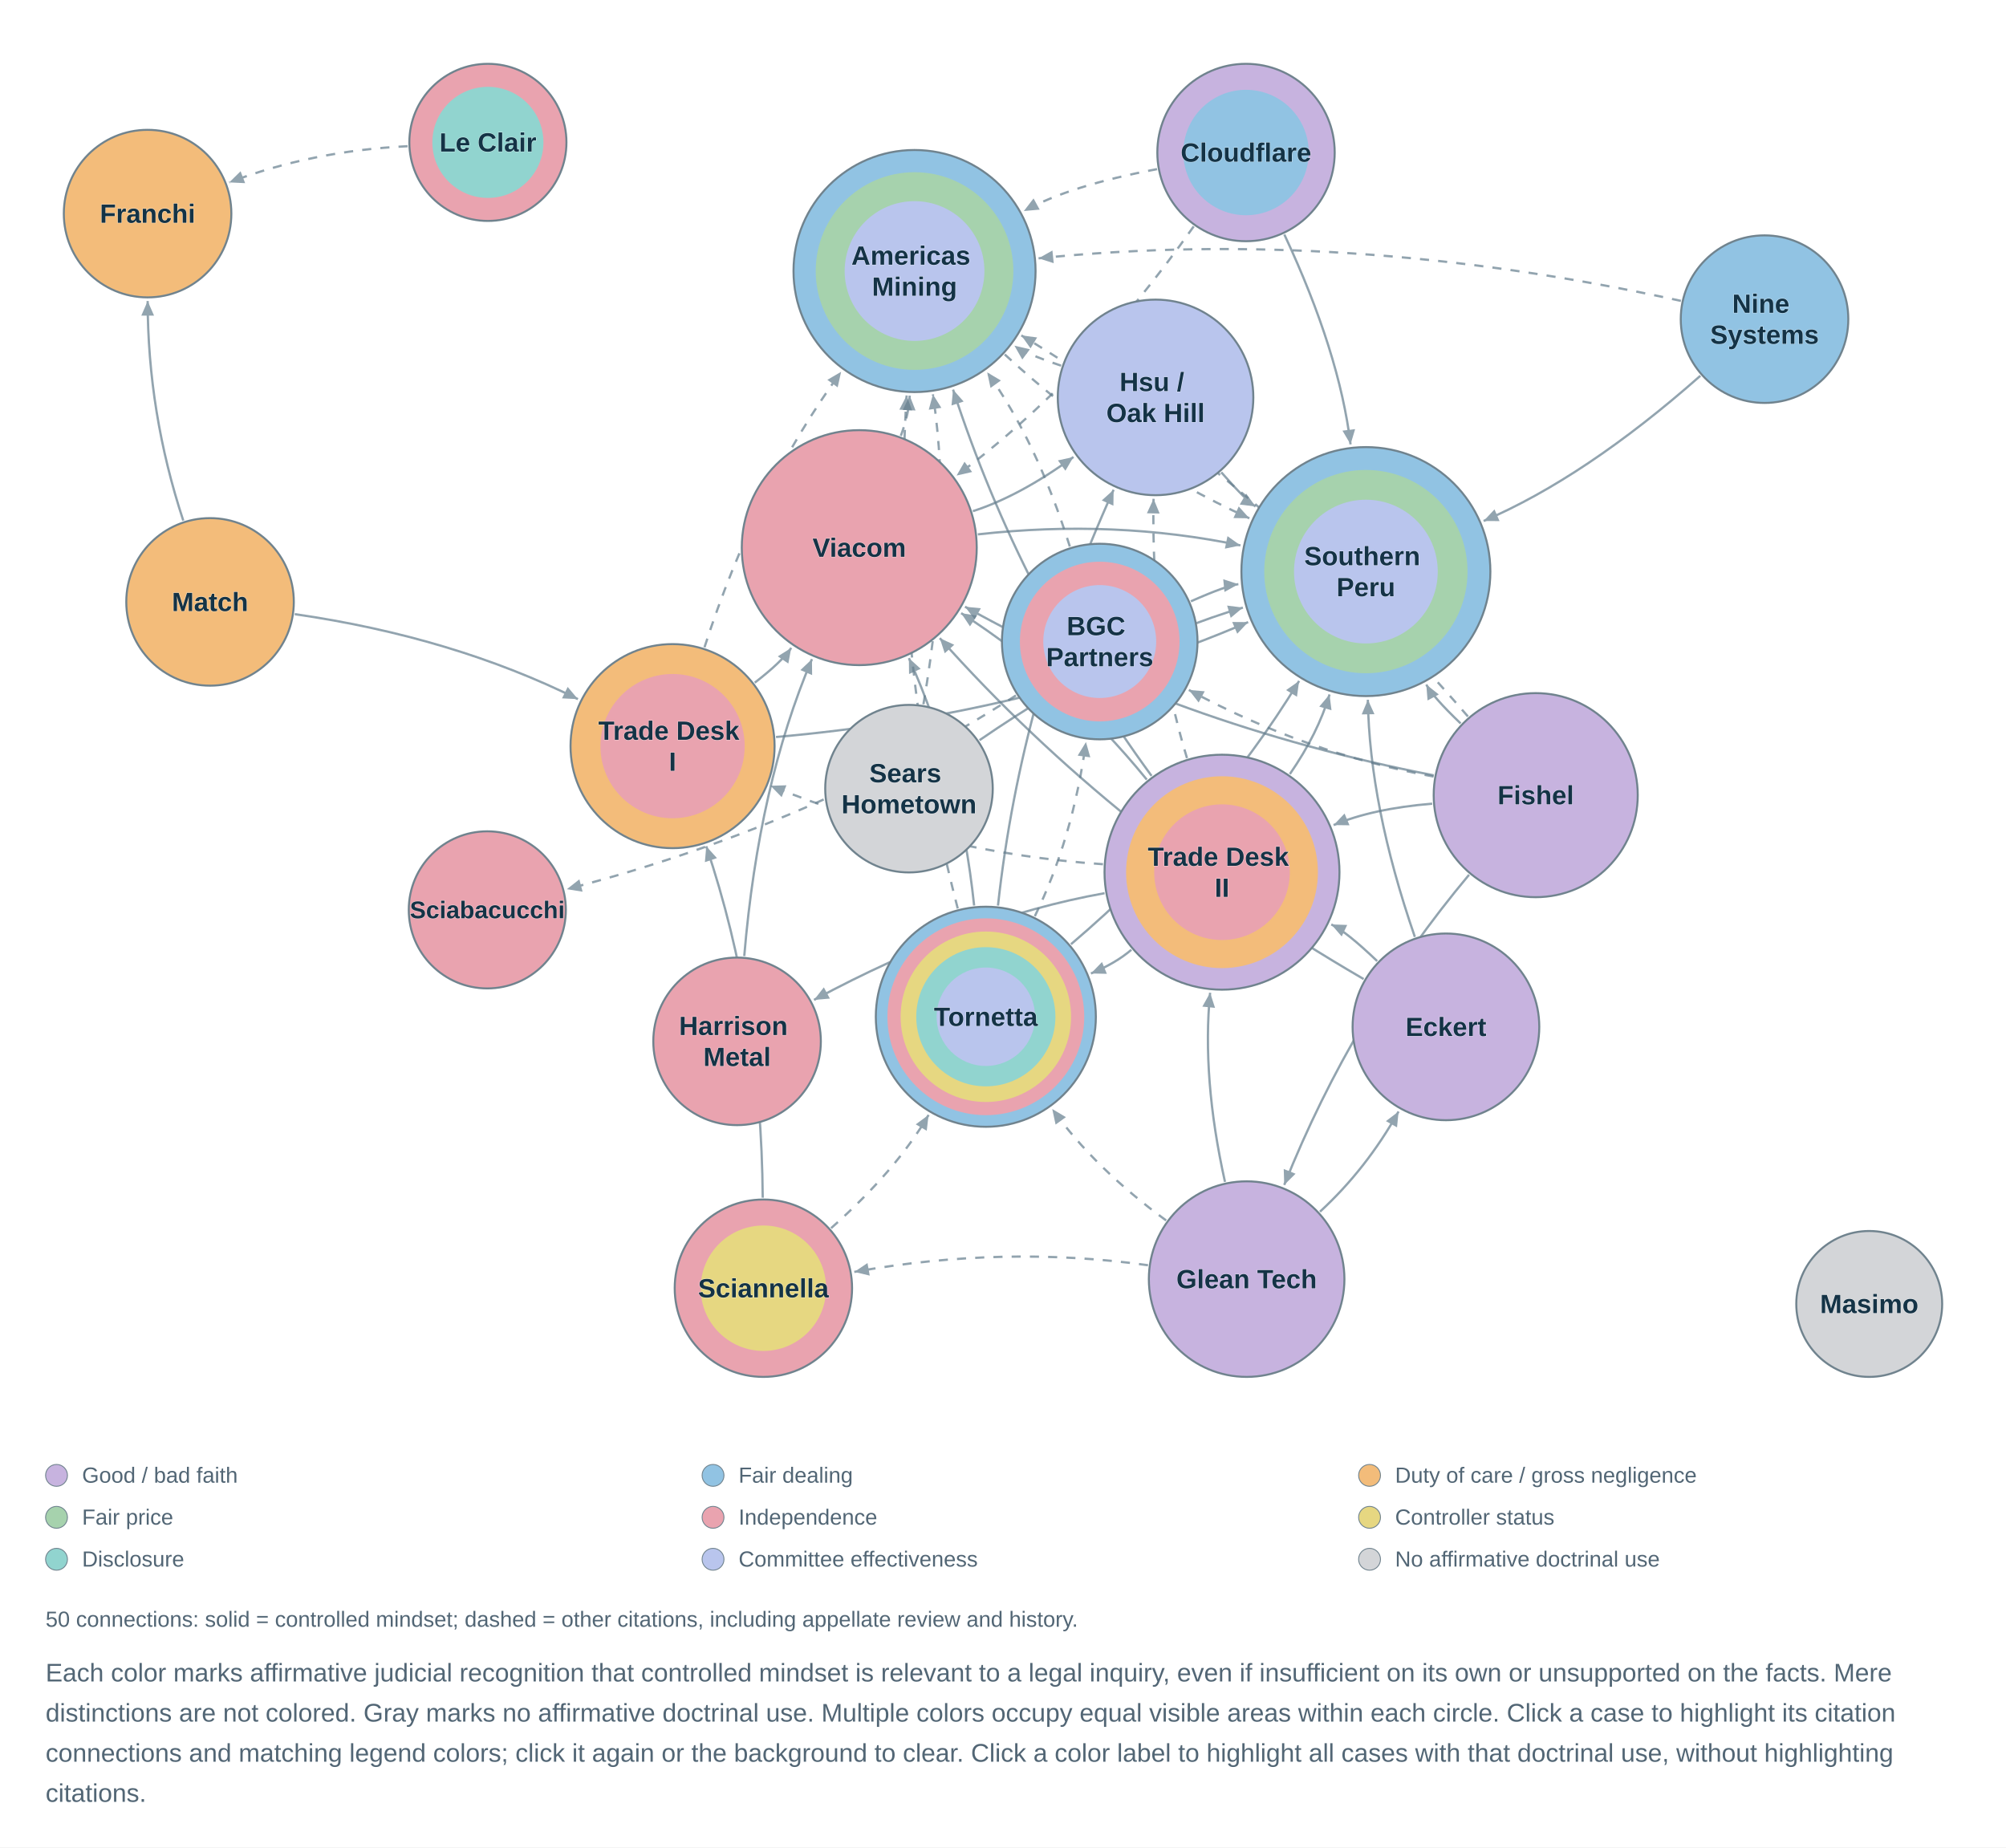
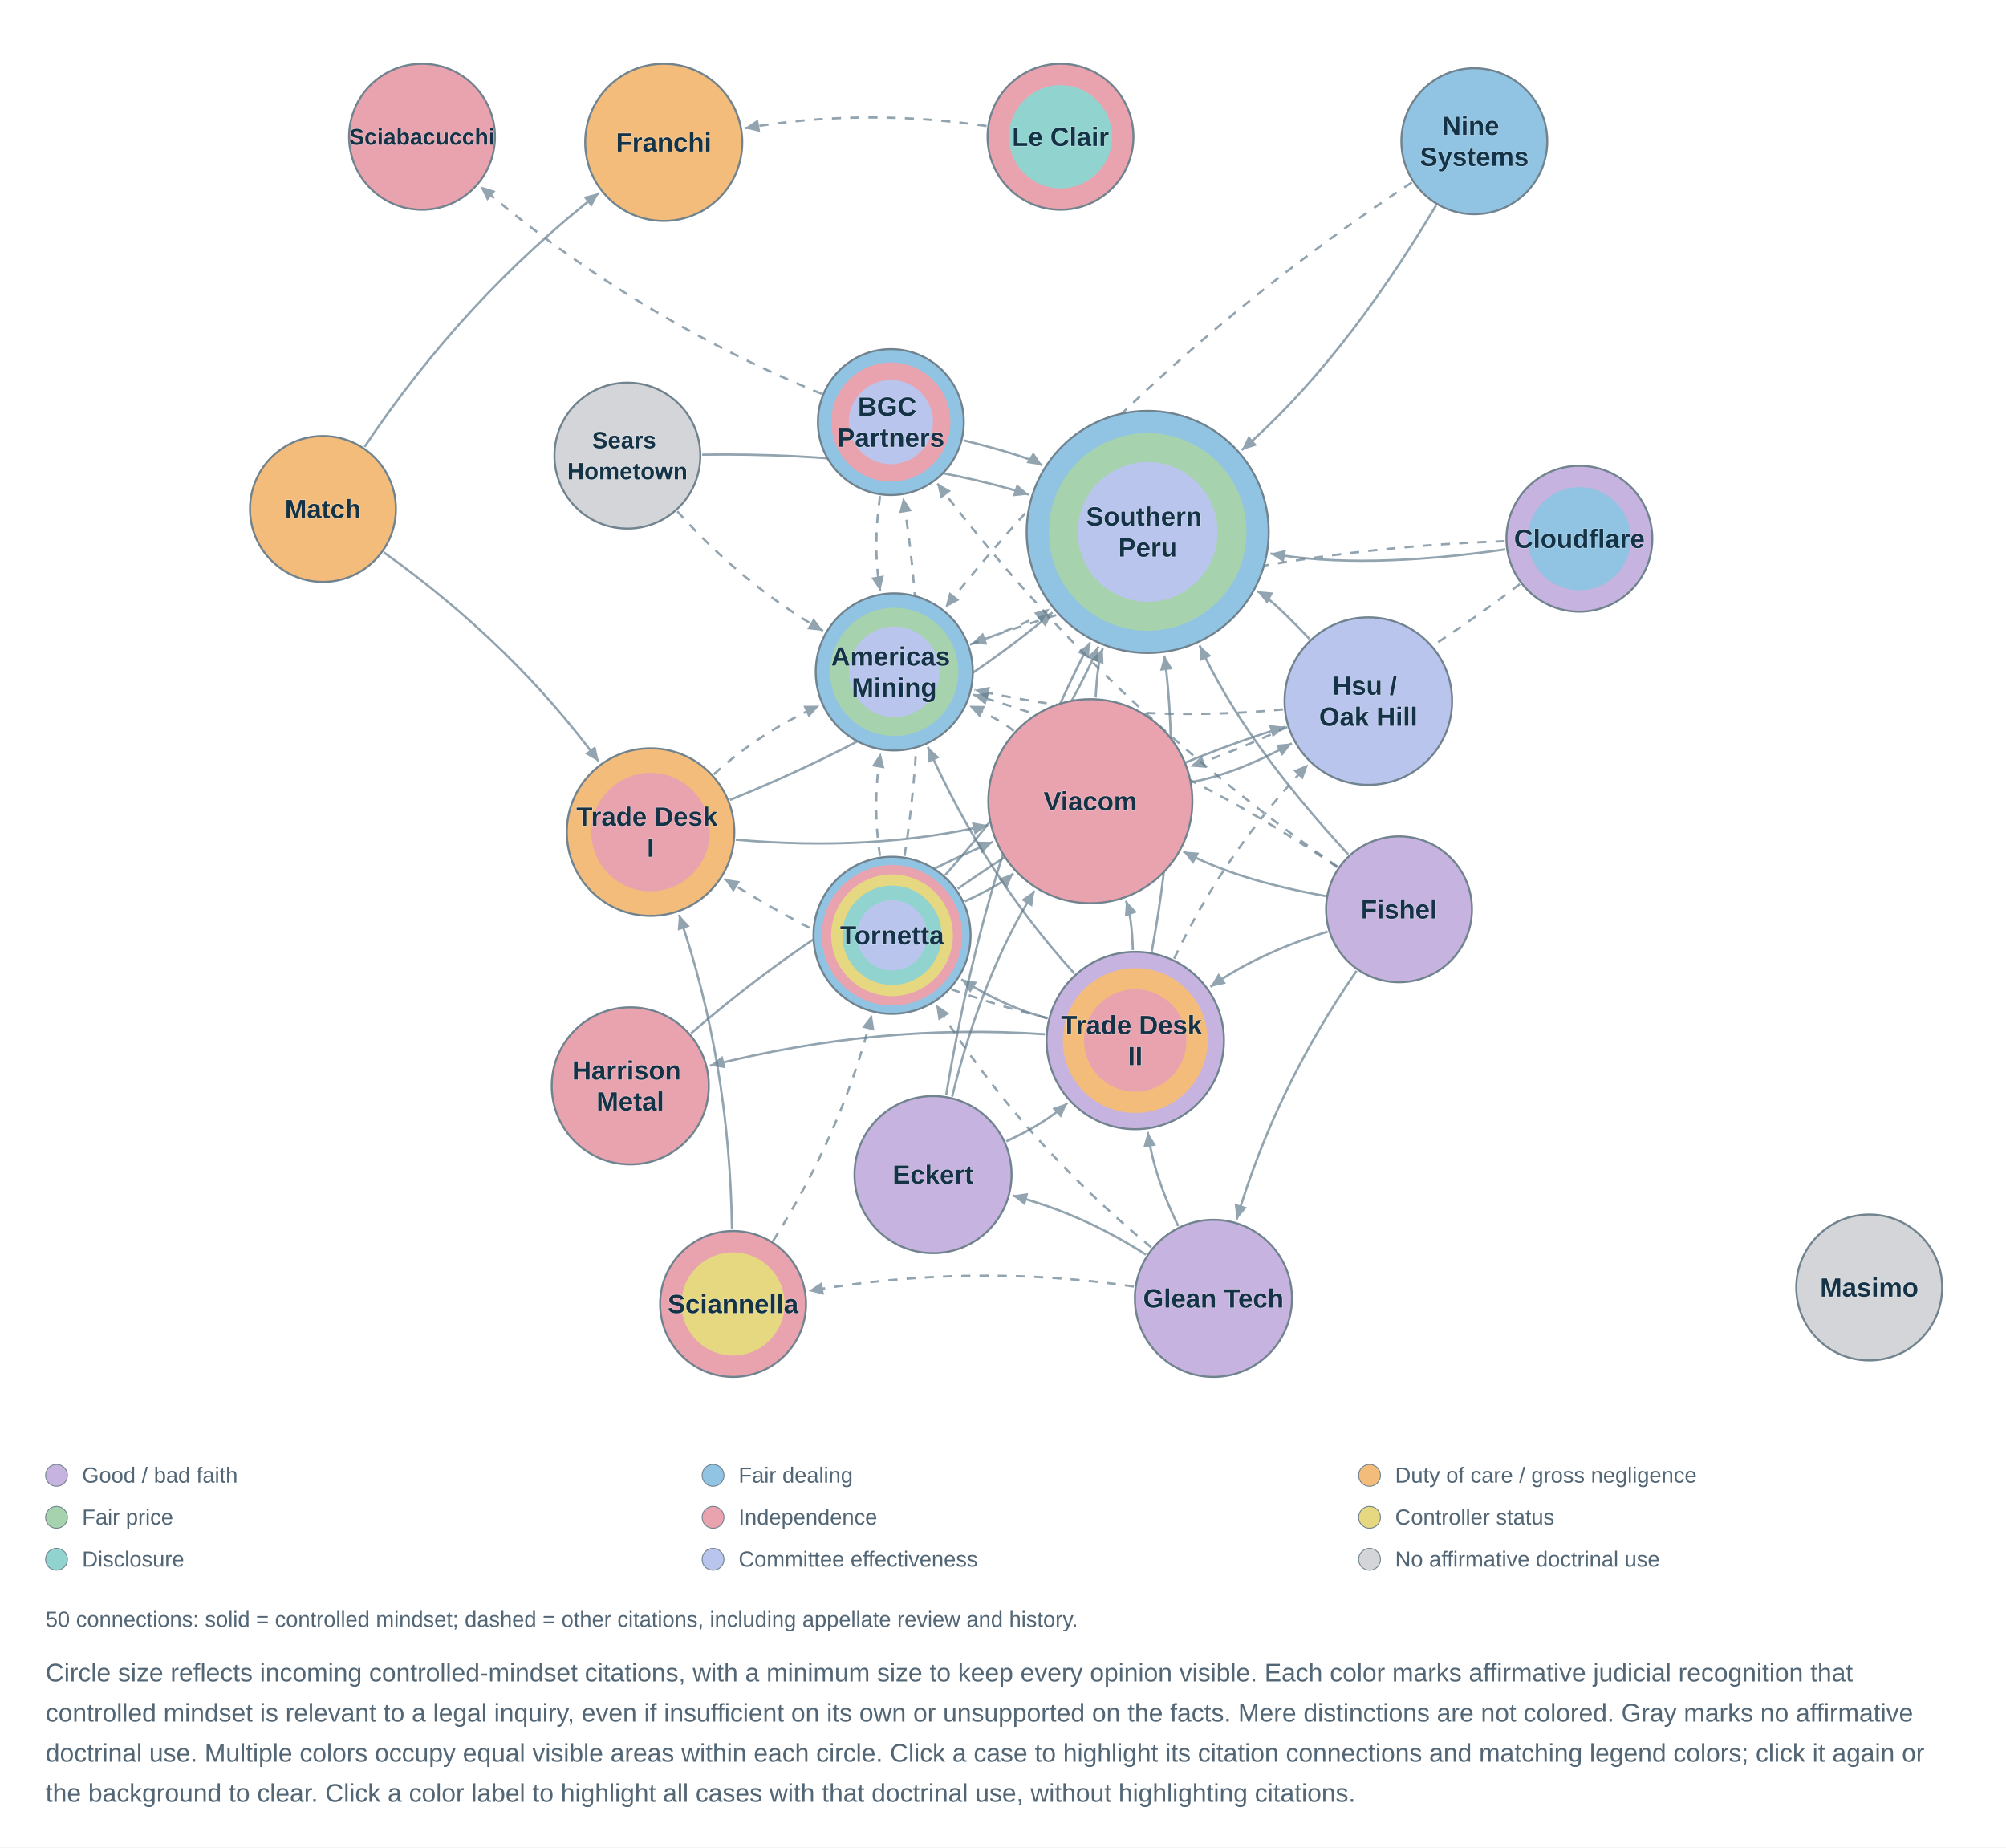
<svg xmlns="http://www.w3.org/2000/svg" role="group" aria-labelledby="network-title network-desc" viewBox="0 0 1100 1013" width="1100" height="1013">
  <rect width="1100" height="1013" fill="#fff" />
  <style>.edge{fill:none;stroke-width:1.25;opacity:.7}.edge:not(.topic){stroke-dasharray:5 5}.outline{fill:none;stroke:#70838e;stroke-width:1.1}.halo{opacity:0}.node text{fill:#143346;font-family:Segoe UI,Arial,sans-serif;font-weight:600;paint-order:stroke;stroke:#ffffff80;stroke-width:.5}</style>
  <defs>
    <marker id="arrow-topic" markerWidth="8" markerHeight="7" refX="8" refY="3.5" orient="auto" markerUnits="userSpaceOnUse">
      <path d="M0 0 L8 3.5 L0 7 Z" fill="#647d8d" />
    </marker>
    <marker id="arrow-review" markerWidth="8" markerHeight="7" refX="8" refY="3.5" orient="auto" markerUnits="userSpaceOnUse">
      <path d="M0 0 L8 3.5 L0 7 Z" fill="#647d8d" />
    </marker>
    <marker id="arrow-other" markerWidth="8" markerHeight="7" refX="8" refY="3.5" orient="auto" markerUnits="userSpaceOnUse">
      <path d="M0 0 L8 3.5 L0 7 Z" fill="#647d8d" />
    </marker>
    <marker id="arrow-history" markerWidth="8" markerHeight="7" refX="8" refY="3.5" orient="auto" markerUnits="userSpaceOnUse">
      <path d="M0 0 L8 3.5 L0 7 Z" fill="#647d8d" />
    </marker>
  </defs>
  <g class="drawing">
    <g class="edges">
-       <path class="edge other" d="M654.582 124.137 Q594.553 208.926 524.558 260.761" stroke="#647d8d" marker-end="url(#arrow-other)" data-source="01" data-target="19" data-kind="other" />
-       <path class="edge history" d="M634.473 92.746 Q587.176 101.583 561.424 115.72" stroke="#647d8d" marker-end="url(#arrow-history)" data-source="01" data-target="22" data-kind="history" />
-       <path class="edge topic" d="M704.277 128.592 Q734.508 193.267 740.582 243.661" stroke="#647d8d" marker-end="url(#arrow-topic)" data-source="01" data-target="23" data-kind="topic" />
-       <path class="edge other" d="M223.52 80.17 Q171.11 82.671 125.707 100.02" stroke="#647d8d" marker-end="url(#arrow-other)" data-source="03" data-target="18" data-kind="other" />
-       <path class="edge topic" d="M805.559 479.67 Q741.63 556.013 704.221 649.725" stroke="#647d8d" marker-end="url(#arrow-topic)" data-source="05" data-target="06" data-kind="topic" />
-       <path class="edge topic" d="M785.366 440.681 Q752.726 443.368 731.282 452.419" stroke="#647d8d" marker-end="url(#arrow-topic)" data-source="05" data-target="08" data-kind="topic" />
-       <path class="edge other" d="M786.094 425.811 Q715.842 413.021 651.92 378.317" stroke="#647d8d" marker-end="url(#arrow-other)" data-source="05" data-target="15" data-kind="other" />
-       <path class="edge topic" d="M786.221 425.138 Q645.792 397.825 529.167 332.681" stroke="#647d8d" marker-end="url(#arrow-topic)" data-source="05" data-target="19" data-kind="topic" />
-       <path class="edge history" d="M804.944 392.873 Q694.796 265.065 560.055 183.899" stroke="#647d8d" marker-end="url(#arrow-history)" data-source="05" data-target="22" data-kind="history" />
-       <path class="edge topic" d="M800.94 396.677 Q785.748 382.165 782.121 375.383" stroke="#647d8d" marker-end="url(#arrow-topic)" data-source="05" data-target="23" data-kind="topic" />
-       <path class="edge topic" d="M723.807 664.412 Q749.311 640.963 766.924 609.477" stroke="#647d8d" marker-end="url(#arrow-topic)" data-source="06" data-target="07" data-kind="topic" />
-       <path class="edge topic" d="M671.727 648.067 Q658.995 590.896 663.579 544.351" stroke="#647d8d" marker-end="url(#arrow-topic)" data-source="06" data-target="08" data-kind="topic" />
-       <path class="edge other" d="M629.514 693.768 Q550.706 682.676 468.446 697.431" stroke="#647d8d" marker-end="url(#arrow-other)" data-source="06" data-target="09" data-kind="other" />
-       <path class="edge other" d="M639.457 669.214 Q600.586 640.891 576.999 608.114" stroke="#647d8d" marker-end="url(#arrow-other)" data-source="06" data-target="12" data-kind="other" />
-       <path class="edge topic" d="M755.174 526.992 Q738.275 510.831 730.02 506.887" stroke="#647d8d" marker-end="url(#arrow-topic)" data-source="07" data-target="08" data-kind="topic" />
-       <path class="edge topic" d="M747.765 536.848 Q611.013 457.412 515.337 349.907" stroke="#647d8d" marker-end="url(#arrow-topic)" data-source="07" data-target="19" data-kind="topic" />
-       <path class="edge topic" d="M775.845 513.736 Q750.969 441.752 750.073 383.676" stroke="#647d8d" marker-end="url(#arrow-topic)" data-source="07" data-target="23" data-kind="topic" />
-       <path class="edge topic" d="M605.691 489.768 Q529.714 503.357 446.377 548.269" stroke="#647d8d" marker-end="url(#arrow-topic)" data-source="08" data-target="11" data-kind="topic" />
-       <path class="edge topic" d="M620.39 520.791 Q611.682 528.245 598.227 533.786" stroke="#647d8d" marker-end="url(#arrow-topic)" data-source="08" data-target="12" data-kind="topic" />
-       <path class="edge other" d="M604.816 473.88 Q513.915 467.793 422.523 430.848" stroke="#647d8d" marker-end="url(#arrow-other)" data-source="08" data-target="16" data-kind="other" />
-       <path class="edge topic" d="M628.838 427.475 Q584.872 373.357 527.056 336.2" stroke="#647d8d" marker-end="url(#arrow-topic)" data-source="08" data-target="19" data-kind="topic" />
-       <path class="edge other" d="M650.899 415.708 Q631.043 350.995 632.561 273.518" stroke="#647d8d" marker-end="url(#arrow-other)" data-source="08" data-target="20" data-kind="other" />
-       <path class="edge topic" d="M631.471 425.444 Q559.42 326.923 522.616 213.644" stroke="#647d8d" marker-end="url(#arrow-topic)" data-source="08" data-target="22" data-kind="topic" />
-       <path class="edge topic" d="M707.304 424.445 Q722.726 402.147 729.047 380.795" stroke="#647d8d" marker-end="url(#arrow-topic)" data-source="08" data-target="23" data-kind="topic" />
-       <path class="edge other" d="M455.738 673.434 Q491.508 641.703 509.194 611.368" stroke="#647d8d" marker-end="url(#arrow-other)" data-source="09" data-target="12" data-kind="other" />
-       <path class="edge topic" d="M418.244 656.74 Q417.484 553.765 387.286 464.049" stroke="#647d8d" marker-end="url(#arrow-topic)" data-source="09" data-target="16" data-kind="topic" />
-       <path class="edge topic" d="M408.116 524.241 Q416.022 430.29 445.237 361.434" stroke="#647d8d" marker-end="url(#arrow-topic)" data-source="11" data-target="19" data-kind="topic" />
-       <path class="edge other" d="M567.453 502.383 Q588.274 459.646 595.497 406.885" stroke="#647d8d" marker-end="url(#arrow-other)" data-source="12" data-target="15" data-kind="other" />
-       <path class="edge topic" d="M534.168 496.525 Q526.463 423.352 498.398 360.878" stroke="#647d8d" marker-end="url(#arrow-topic)" data-source="12" data-target="19" data-kind="topic" />
-       <path class="edge topic" d="M547.25 496.55 Q559.951 380.27 610.661 268.556" stroke="#647d8d" marker-end="url(#arrow-topic)" data-source="12" data-target="20" data-kind="topic" />
-       <path class="edge other" d="M525.179 498.155 Q488.328 356.198 497.164 216.853" stroke="#647d8d" marker-end="url(#arrow-other)" data-source="12" data-target="22" data-kind="other" />
-       <path class="edge topic" d="M587.283 517.752 Q664.318 452.142 712.383 373.395" stroke="#647d8d" marker-end="url(#arrow-topic)" data-source="12" data-target="23" data-kind="topic" />
-       <path class="edge other" d="M506.361 386.187 Q522.676 290.778 511.568 216.243" stroke="#647d8d" marker-end="url(#arrow-other)" data-source="13" data-target="22" data-kind="other" />
-       <path class="edge topic" d="M537.129 405.864 Q614.198 352.892 681.558 333.167" stroke="#647d8d" marker-end="url(#arrow-topic)" data-source="13" data-target="23" data-kind="topic" />
-       <path class="edge topic" d="M161.631 336.758 Q248.317 349.295 316.901 383.356" stroke="#647d8d" marker-end="url(#arrow-topic)" data-source="14" data-target="16" data-kind="topic" />
-       <path class="edge topic" d="M100.498 285.461 Q81.022 226.325 80.97 165.065" stroke="#647d8d" marker-end="url(#arrow-topic)" data-source="14" data-target="18" data-kind="topic" />
-       <path class="edge other" d="M557.103 381.327 Q446.9 452.211 310.841 487.573" stroke="#647d8d" marker-end="url(#arrow-other)" data-source="15" data-target="17" data-kind="other" />
-       <path class="edge other" d="M586.645 299.68 Q568.518 242.076 541.337 204.178" stroke="#647d8d" marker-end="url(#arrow-other)" data-source="15" data-target="22" data-kind="other" />
-       <path class="edge topic" d="M653.008 329.725 Q672.946 320.924 679.065 320.32" stroke="#647d8d" marker-end="url(#arrow-topic)" data-source="15" data-target="23" data-kind="topic" />
-       <path class="edge topic" d="M413.881 374.336 Q428.697 362.9 433.886 355.253" stroke="#647d8d" marker-end="url(#arrow-topic)" data-source="16" data-target="19" data-kind="topic" />
-       <path class="edge other" d="M386.304 354.941 Q414.304 268.26 461.224 203.875" stroke="#647d8d" marker-end="url(#arrow-other)" data-source="16" data-target="22" data-kind="other" />
-       <path class="edge topic" d="M425.526 404.127 Q566.552 391.69 684.418 341.123" stroke="#647d8d" marker-end="url(#arrow-topic)" data-source="16" data-target="23" data-kind="topic" />
-       <path class="edge topic" d="M533.47 280.295 Q559.005 272.098 588.64 250.584" stroke="#647d8d" marker-end="url(#arrow-topic)" data-source="19" data-target="20" data-kind="topic" />
-       <path class="edge history" d="M493.975 238.969 Q498.469 226.88 498.852 216.939" stroke="#647d8d" marker-end="url(#arrow-history)" data-source="19" data-target="22" data-kind="history" />
-       <path class="edge topic" d="M536.195 293.015 Q611.135 284.63 680.21 299.056" stroke="#647d8d" marker-end="url(#arrow-topic)" data-source="19" data-target="23" data-kind="topic" />
-       <path class="edge other" d="M581.877 200.509 Q562.027 193.838 556.266 189.535" stroke="#647d8d" marker-end="url(#arrow-other)" data-source="20" data-target="22" data-kind="other" />
-       <path class="edge topic" d="M669.686 258.954 Q683.679 274.892 688.471 277.719" stroke="#647d8d" marker-end="url(#arrow-topic)" data-source="20" data-target="23" data-kind="topic" />
-       <path class="edge history" d="M921.738 164.978 Q736.65 124.522 569.504 141.65" stroke="#647d8d" marker-end="url(#arrow-history)" data-source="21" data-target="22" data-kind="history" />
-       <path class="edge topic" d="M932.401 206.059 Q869.364 261.698 813.547 285.681" stroke="#647d8d" marker-end="url(#arrow-topic)" data-source="21" data-target="23" data-kind="topic" />
-       <path class="edge review" d="M550.963 194.349 Q612.056 250.82 685.087 284.206" stroke="#647d8d" marker-end="url(#arrow-review)" data-source="22" data-target="23" data-kind="review" />
+       <path class="edge other" d="M833.452 320.254 Q743.499 388.817 652.655 420.336" stroke="#647d8d" marker-end="url(#arrow-other)" data-source="01" data-target="19" data-kind="other" />
+       <path class="edge history" d="M825.083 296.766 Q672.378 301.856 532.708 352.939" stroke="#647d8d" marker-end="url(#arrow-history)" data-source="01" data-target="22" data-kind="history" />
+       <path class="edge topic" d="M825.478 301.239 Q747.402 312.473 696.673 303.534" stroke="#647d8d" marker-end="url(#arrow-topic)" data-source="01" data-target="23" data-kind="topic" />
+       <path class="edge other" d="M540.958 69.094 Q472.499 59.129 408.359 70.322" stroke="#647d8d" marker-end="url(#arrow-other)" data-source="03" data-target="18" data-kind="other" />
+       <path class="edge topic" d="M743.882 532.351 Q699.209 597.123 678.125 668.697" stroke="#647d8d" marker-end="url(#arrow-topic)" data-source="05" data-target="06" data-kind="topic" />
+       <path class="edge topic" d="M728.027 510.833 Q689.089 523.005 663.729 541.12" stroke="#647d8d" marker-end="url(#arrow-topic)" data-source="05" data-target="08" data-kind="topic" />
+       <path class="edge other" d="M733.453 475.258 Q606.457 387.313 513.845 264.931" stroke="#647d8d" marker-end="url(#arrow-other)" data-source="05" data-target="15" data-kind="other" />
+       <path class="edge topic" d="M726.809 491.333 Q677.793 482.505 648.887 466.882" stroke="#647d8d" marker-end="url(#arrow-topic)" data-source="05" data-target="19" data-kind="topic" />
+       <path class="edge history" d="M733.282 475.507 Q639.184 411.368 533.682 380.918" stroke="#647d8d" marker-end="url(#arrow-history)" data-source="05" data-target="22" data-kind="history" />
+       <path class="edge topic" d="M739.327 468.495 Q681.696 406.161 657.773 353.847" stroke="#647d8d" marker-end="url(#arrow-topic)" data-source="05" data-target="23" data-kind="topic" />
+       <path class="edge topic" d="M628.39 687.99 Q593.939 665.699 555.22 655.525" stroke="#647d8d" marker-end="url(#arrow-topic)" data-source="06" data-target="07" data-kind="topic" />
+       <path class="edge topic" d="M646.102 672.305 Q632.65 644.669 629.379 620.716" stroke="#647d8d" marker-end="url(#arrow-topic)" data-source="06" data-target="08" data-kind="topic" />
+       <path class="edge other" d="M621.796 705.475 Q533.434 692.391 443.362 707.882" stroke="#647d8d" marker-end="url(#arrow-other)" data-source="06" data-target="09" data-kind="other" />
+       <path class="edge other" d="M631.332 683.962 Q561.344 626.489 513.318 550.892" stroke="#647d8d" marker-end="url(#arrow-other)" data-source="06" data-target="12" data-kind="other" />
+       <path class="edge topic" d="M551.747 625.828 Q572.962 616.182 585.28 604.842" stroke="#647d8d" marker-end="url(#arrow-topic)" data-source="07" data-target="08" data-kind="topic" />
+       <path class="edge topic" d="M522.113 601.265 Q538.391 534.798 567.253 488.503" stroke="#647d8d" marker-end="url(#arrow-topic)" data-source="07" data-target="19" data-kind="topic" />
+       <path class="edge topic" d="M518.813 600.59 Q542.293 458.453 597.706 352.282" stroke="#647d8d" marker-end="url(#arrow-topic)" data-source="07" data-target="23" data-kind="topic" />
+       <path class="edge topic" d="M573.017 567.122 Q482.081 560.826 389.299 584.339" stroke="#647d8d" marker-end="url(#arrow-topic)" data-source="08" data-target="11" data-kind="topic" />
+       <path class="edge topic" d="M574.437 558.289 Q551.224 552.37 527.168 537.055" stroke="#647d8d" marker-end="url(#arrow-topic)" data-source="08" data-target="12" data-kind="topic" />
+       <path class="edge other" d="M574.41 558.394 Q480.492 534.668 397.231 481.915" stroke="#647d8d" marker-end="url(#arrow-other)" data-source="08" data-target="16" data-kind="other" />
+       <path class="edge topic" d="M621.199 520.937 Q620.718 502.97 617.459 493.879" stroke="#647d8d" marker-end="url(#arrow-topic)" data-source="08" data-target="19" data-kind="topic" />
+       <path class="edge other" d="M643.808 525.711 Q671.541 467.271 717.293 419.172" stroke="#647d8d" marker-end="url(#arrow-other)" data-source="08" data-target="20" data-kind="other" />
+       <path class="edge topic" d="M589.149 533.822 Q540.285 480.057 508.773 409.566" stroke="#647d8d" marker-end="url(#arrow-topic)" data-source="08" data-target="22" data-kind="topic" />
+       <path class="edge topic" d="M631.565 521.748 Q648.245 431.655 638.491 359.425" stroke="#647d8d" marker-end="url(#arrow-topic)" data-source="08" data-target="23" data-kind="topic" />
+       <path class="edge other" d="M423.95 680.39 Q461.732 620.899 478.065 556.535" stroke="#647d8d" marker-end="url(#arrow-other)" data-source="09" data-target="12" data-kind="other" />
+       <path class="edge topic" d="M401.379 674.004 Q400.054 582.012 372.351 501.582" stroke="#647d8d" marker-end="url(#arrow-topic)" data-source="09" data-target="16" data-kind="topic" />
+       <path class="edge topic" d="M378.954 566.595 Q459.274 497.186 544.433 461.647" stroke="#647d8d" marker-end="url(#arrow-topic)" data-source="11" data-target="19" data-kind="topic" />
+       <path class="edge other" d="M496.012 469.318 Q511.338 372.093 495.231 272.897" stroke="#647d8d" marker-end="url(#arrow-other)" data-source="12" data-target="15" data-kind="other" />
+       <path class="edge topic" d="M529.101 494.248 Q549.412 484.791 555.633 478.959" stroke="#647d8d" marker-end="url(#arrow-topic)" data-source="12" data-target="19" data-kind="topic" />
+       <path class="edge topic" d="M525.13 487.402 Q609.467 427.751 704.512 398.527" stroke="#647d8d" marker-end="url(#arrow-topic)" data-source="12" data-target="20" data-kind="topic" />
+       <path class="edge other" d="M482.558 469.276 Q478.211 440.537 482.881 412.861" stroke="#647d8d" marker-end="url(#arrow-other)" data-source="12" data-target="22" data-kind="other" />
+       <path class="edge topic" d="M518.327 479.822 Q576.939 413.475 602.321 354.475" stroke="#647d8d" marker-end="url(#arrow-topic)" data-source="12" data-target="23" data-kind="topic" />
+       <path class="edge other" d="M371.408 280.36 Q407.719 320.838 451.319 345.936" stroke="#647d8d" marker-end="url(#arrow-other)" data-source="13" data-target="22" data-kind="other" />
+       <path class="edge topic" d="M385.026 249.304 Q490.031 247.93 564.11 271.189" stroke="#647d8d" marker-end="url(#arrow-topic)" data-source="13" data-target="23" data-kind="topic" />
+       <path class="edge topic" d="M210.463 302.896 Q281.089 353.298 328.358 417.631" stroke="#647d8d" marker-end="url(#arrow-topic)" data-source="14" data-target="16" data-kind="topic" />
+       <path class="edge topic" d="M199.911 245.018 Q254.444 163.625 328.443 105.816" stroke="#647d8d" marker-end="url(#arrow-topic)" data-source="14" data-target="18" data-kind="topic" />
+       <path class="edge other" d="M450.548 215.928 Q347.445 173.786 263.399 102.228" stroke="#647d8d" marker-end="url(#arrow-other)" data-source="15" data-target="17" data-kind="other" />
+       <path class="edge other" d="M482.579 272.01 Q478.482 300.08 482.649 324.018" stroke="#647d8d" marker-end="url(#arrow-other)" data-source="15" data-target="22" data-kind="other" />
+       <path class="edge topic" d="M528.271 241.403 Q563.738 250.288 571.514 255.193" stroke="#647d8d" marker-end="url(#arrow-topic)" data-source="15" data-target="23" data-kind="topic" />
+       <path class="edge topic" d="M403.491 460.412 Q478.679 467.089 541.473 452.469" stroke="#647d8d" marker-end="url(#arrow-topic)" data-source="16" data-target="19" data-kind="topic" />
+       <path class="edge other" d="M391.395 424.608 Q416.533 401.649 449.279 386.914" stroke="#647d8d" marker-end="url(#arrow-other)" data-source="16" data-target="22" data-kind="other" />
+       <path class="edge topic" d="M400.247 438.653 Q506.207 395.773 577.129 335.812" stroke="#647d8d" marker-end="url(#arrow-topic)" data-source="16" data-target="23" data-kind="topic" />
+       <path class="edge topic" d="M653.864 428.742 Q678.511 424.079 708.363 407.603" stroke="#647d8d" marker-end="url(#arrow-topic)" data-source="19" data-target="20" data-kind="topic" />
+       <path class="edge history" d="M555.92 400.863 Q549.818 395.273 531.453 386.976" stroke="#647d8d" marker-end="url(#arrow-history)" data-source="19" data-target="22" data-kind="history" />
+       <path class="edge topic" d="M600.817 382.458 Q601.812 362.986 604.72 355.453" stroke="#647d8d" marker-end="url(#arrow-topic)" data-source="19" data-target="23" data-kind="topic" />
+       <path class="edge other" d="M703.616 388.99 Q619.073 397.226 534.361 378.265" stroke="#647d8d" marker-end="url(#arrow-other)" data-source="20" data-target="22" data-kind="other" />
+       <path class="edge topic" d="M718.064 350.355 Q697.257 328.376 689.488 324.177" stroke="#647d8d" marker-end="url(#arrow-topic)" data-source="20" data-target="23" data-kind="topic" />
+       <path class="edge history" d="M774.206 99.997 Q626.137 197.489 518.41 333.127" stroke="#647d8d" marker-end="url(#arrow-history)" data-source="21" data-target="22" data-kind="history" />
+       <path class="edge topic" d="M787.451 112.664 Q736.033 198.889 680.931 246.806" stroke="#647d8d" marker-end="url(#arrow-topic)" data-source="21" data-target="23" data-kind="topic" />
+       <path class="edge review" d="M531.839 353.476 Q566 341.162 575.466 333.766" stroke="#647d8d" marker-end="url(#arrow-review)" data-source="22" data-target="23" data-kind="review" />
    </g>
    <g class="nodes">
-       <g class="node" data-id="01" data-degree="3" data-radius="48.63126566315131" aria-label="Cloudflare; Good / bad faith; Fair dealing; 3 connections: 0 incoming, 3 outgoing" transform="translate(683.26 83.63)">
+       <g class="node" data-id="01" data-degree="0" data-radius="40" aria-label="Cloudflare; Good / bad faith; Fair dealing; 0 incoming controlled-mindset citations; 0 total incoming, 3 total outgoing" transform="translate(866.06 295.4)">
+         <circle r="42" class="halo" />
+         <circle class="band" r="40" fill="#c7b3df" data-category="faith" data-area-fraction="0.5" />
+         <circle class="band" r="28.284" fill="#91c3e3" data-category="dealing" data-area-fraction="0.5" />
+         <circle r="40" class="outline" />
+         <text text-anchor="middle" dominant-baseline="central" font-size="14.5">
+           <tspan x="0" y="0">Cloudflare</tspan>
+         </text>
+       </g>
+       <g class="node" data-id="03" data-degree="0" data-radius="40" aria-label="Le Clair; Independence; Disclosure; 0 incoming controlled-mindset citations; 0 total incoming, 1 total outgoing" transform="translate(581.53 75)">
+         <circle r="42" class="halo" />
+         <circle class="band" r="40" fill="#e9a3af" data-category="independence" data-area-fraction="0.5" />
+         <circle class="band" r="28.284" fill="#91d4cf" data-category="disclosure" data-area-fraction="0.5" />
+         <circle r="40" class="outline" />
+         <text text-anchor="middle" dominant-baseline="central" font-size="14.5">
+           <tspan x="0" y="0">Le Clair</tspan>
+         </text>
+       </g>
+       <g class="node" data-id="04" data-degree="0" data-radius="40" aria-label="Masimo; No affirmative doctrinal use; 0 incoming controlled-mindset citations; 0 total incoming, 0 total outgoing" transform="translate(1025 705.96)">
+         <circle r="42" class="halo" />
+         <circle class="band" r="40" fill="#d3d5d8" data-category="none" data-area-fraction="1" />
+         <circle r="40" class="outline" />
+         <text text-anchor="middle" dominant-baseline="central" font-size="14.5">
+           <tspan x="0" y="0">Masimo</tspan>
+         </text>
+       </g>
+       <g class="node" data-id="05" data-degree="0" data-radius="40" aria-label="Fishel; Good / bad faith; 0 incoming controlled-mindset citations; 0 total incoming, 6 total outgoing" transform="translate(767.16 498.6)">
+         <circle r="42" class="halo" />
+         <circle class="band" r="40" fill="#c7b3df" data-category="faith" data-area-fraction="1" />
+         <circle r="40" class="outline" />
+         <text text-anchor="middle" dominant-baseline="central" font-size="14.5">
+           <tspan x="0" y="0">Fishel</tspan>
+         </text>
+       </g>
+       <g class="node" data-id="06" data-degree="1" data-radius="43.069710934716056" aria-label="Glean Tech; Good / bad faith; 1 incoming controlled-mindset citations; 1 total incoming, 4 total outgoing" transform="translate(665.39 711.93)">
+         <circle r="45.07" class="halo" />
+         <circle class="band" r="43.07" fill="#c7b3df" data-category="faith" data-area-fraction="1" />
+         <circle r="43.07" class="outline" />
+         <text text-anchor="middle" dominant-baseline="central" font-size="14.5">
+           <tspan x="0" y="0">Glean Tech</tspan>
+         </text>
+       </g>
+       <g class="node" data-id="07" data-degree="1" data-radius="43.069710934716056" aria-label="Eckert; Good / bad faith; 1 incoming controlled-mindset citations; 1 total incoming, 3 total outgoing" transform="translate(511.63 644.07)">
+         <circle r="45.07" class="halo" />
+         <circle class="band" r="43.07" fill="#c7b3df" data-category="faith" data-area-fraction="1" />
+         <circle r="43.07" class="outline" />
+         <text text-anchor="middle" dominant-baseline="central" font-size="14.5">
+           <tspan x="0" y="0">Eckert</tspan>
+         </text>
+       </g>
+       <g class="node" data-id="08" data-degree="3" data-radius="48.63126566315131" aria-label="Trade Desk II; Good / bad faith; Duty of care / gross negligence; Independence; 3 incoming controlled-mindset citations; 3 total incoming, 7 total outgoing" transform="translate(622.53 570.55)">
        <circle r="50.631" class="halo" />
-         <circle class="band" r="48.631" fill="#c7b3df" data-category="faith" data-area-fraction="0.5" />
-         <circle class="band" r="34.387" fill="#91c3e3" data-category="dealing" data-area-fraction="0.5" />
+         <circle class="band" r="48.631" fill="#c7b3df" data-category="faith" data-area-fraction="0.3333333333333333" />
+         <circle class="band" r="39.707" fill="#f3bc7a" data-category="care" data-area-fraction="0.3333333333333333" />
+         <circle class="band" r="28.077" fill="#e9a3af" data-category="independence" data-area-fraction="0.3333333333333333" />
        <circle r="48.631" class="outline" />
-         <text text-anchor="middle" dominant-baseline="central" font-size="14.5">
-           <tspan x="0" y="0">Cloudflare</tspan>
-         </text>
-       </g>
-       <g class="node" data-id="03" data-degree="1" data-radius="43.069710934716056" aria-label="Le Clair; Independence; Disclosure; 1 connections: 0 incoming, 1 outgoing" transform="translate(267.54 78.07)">
-         <circle r="45.07" class="halo" />
-         <circle class="band" r="43.07" fill="#e9a3af" data-category="independence" data-area-fraction="0.5" />
-         <circle class="band" r="30.455" fill="#91d4cf" data-category="disclosure" data-area-fraction="0.5" />
-         <circle r="43.07" class="outline" />
-         <text text-anchor="middle" dominant-baseline="central" font-size="14.5">
-           <tspan x="0" y="0">Le Clair</tspan>
-         </text>
-       </g>
-       <g class="node" data-id="04" data-degree="0" data-radius="40" aria-label="Masimo; No affirmative doctrinal use; 0 connections: 0 incoming, 0 outgoing" transform="translate(1025 715)">
-         <circle r="42" class="halo" />
-         <circle class="band" r="40" fill="#d3d5d8" data-category="none" data-area-fraction="1" />
-         <circle r="40" class="outline" />
-         <text text-anchor="middle" dominant-baseline="central" font-size="14.5">
-           <tspan x="0" y="0">Masimo</tspan>
-         </text>
-       </g>
-       <g class="node" data-id="05" data-degree="6" data-radius="55.94640292279746" aria-label="Fishel; Good / bad faith; 6 connections: 0 incoming, 6 outgoing" transform="translate(842.12 436.01)">
-         <circle r="57.946" class="halo" />
-         <circle class="band" r="55.946" fill="#c7b3df" data-category="faith" data-area-fraction="1" />
-         <circle r="55.946" class="outline" />
-         <text text-anchor="middle" dominant-baseline="central" font-size="14.5">
-           <tspan x="0" y="0">Fishel</tspan>
-         </text>
-       </g>
-       <g class="node" data-id="06" data-degree="5" data-radius="53.61902647381804" aria-label="Glean Tech; Good / bad faith; 5 connections: 1 incoming, 4 outgoing" transform="translate(683.6 701.38)">
-         <circle r="55.619" class="halo" />
-         <circle class="band" r="53.619" fill="#c7b3df" data-category="faith" data-area-fraction="1" />
-         <circle r="53.619" class="outline" />
-         <text text-anchor="middle" dominant-baseline="central" font-size="14.5">
-           <tspan x="0" y="0">Glean Tech</tspan>
-         </text>
-       </g>
-       <g class="node" data-id="07" data-degree="4" data-radius="51.18593556827891" aria-label="Eckert; Good / bad faith; 4 connections: 1 incoming, 3 outgoing" transform="translate(792.89 563.06)">
-         <circle r="53.186" class="halo" />
-         <circle class="band" r="51.186" fill="#c7b3df" data-category="faith" data-area-fraction="1" />
-         <circle r="51.186" class="outline" />
-         <text text-anchor="middle" dominant-baseline="central" font-size="14.5">
-           <tspan x="0" y="0">Eckert</tspan>
-         </text>
-       </g>
-       <g class="node" data-id="08" data-degree="10" data-radius="64.42049363362563" aria-label="Trade Desk II; Good / bad faith; Duty of care / gross negligence; Independence; 10 connections: 3 incoming, 7 outgoing" transform="translate(670.09 478.25)">
-         <circle r="66.42" class="halo" />
-         <circle class="band" r="64.42" fill="#c7b3df" data-category="faith" data-area-fraction="0.3333333333333333" />
-         <circle class="band" r="52.599" fill="#f3bc7a" data-category="care" data-area-fraction="0.3333333333333333" />
-         <circle class="band" r="37.193" fill="#e9a3af" data-category="independence" data-area-fraction="0.3333333333333333" />
-         <circle r="64.42" class="outline" />
        <text text-anchor="middle" dominant-baseline="central" font-size="14.5">
          <tspan x="0" y="-8.5">Trade Desk</tspan>
          <tspan x="0" y="8.5">II</tspan>
        </text>
      </g>
-       <g class="node" data-id="09" data-degree="3" data-radius="48.63126566315131" aria-label="Sciannella; Independence; Controller status; 3 connections: 1 incoming, 2 outgoing" transform="translate(418.61 706.37)">
-         <circle r="50.631" class="halo" />
-         <circle class="band" r="48.631" fill="#e9a3af" data-category="independence" data-area-fraction="0.5" />
-         <circle class="band" r="34.387" fill="#e6d781" data-category="control" data-area-fraction="0.5" />
-         <circle r="48.631" class="outline" />
+       <g class="node" data-id="09" data-degree="0" data-radius="40" aria-label="Sciannella; Independence; Controller status; 0 incoming controlled-mindset citations; 1 total incoming, 2 total outgoing" transform="translate(401.97 715)">
+         <circle r="42" class="halo" />
+         <circle class="band" r="40" fill="#e9a3af" data-category="independence" data-area-fraction="0.5" />
+         <circle class="band" r="28.284" fill="#e6d781" data-category="control" data-area-fraction="0.5" />
+         <circle r="40" class="outline" />
        <text text-anchor="middle" dominant-baseline="central" font-size="14.5">
          <tspan x="0" y="0">Sciannella</tspan>
        </text>
      </g>
-       <g class="node" data-id="11" data-degree="2" data-radius="45.93473631142341" aria-label="Harrison Metal; Independence; 2 connections: 1 incoming, 1 outgoing" transform="translate(404.18 571.01)">
-         <circle r="47.935" class="halo" />
-         <circle class="band" r="45.935" fill="#e9a3af" data-category="independence" data-area-fraction="1" />
-         <circle r="45.935" class="outline" />
+       <g class="node" data-id="11" data-degree="1" data-radius="43.069710934716056" aria-label="Harrison Metal; Independence; 1 incoming controlled-mindset citations; 1 total incoming, 1 total outgoing" transform="translate(345.61 595.41)">
+         <circle r="45.07" class="halo" />
+         <circle class="band" r="43.07" fill="#e9a3af" data-category="independence" data-area-fraction="1" />
+         <circle r="43.07" class="outline" />
        <text text-anchor="middle" dominant-baseline="central" font-size="14.5">
          <tspan x="0" y="-8.5">Harrison</tspan>
          <tspan x="0" y="8.5">Metal</tspan>
        </text>
      </g>
-       <g class="node" data-id="12" data-degree="8" data-radius="60.332412515993425" aria-label="Tornetta; Fair dealing; Independence; Controller status; Disclosure; Committee effectiveness; 8 connections: 3 incoming, 5 outgoing" transform="translate(540.59 557.52)">
-         <circle r="62.332" class="halo" />
-         <circle class="band" r="60.332" fill="#91c3e3" data-category="dealing" data-area-fraction="0.2" />
-         <circle class="band" r="53.963" fill="#e9a3af" data-category="independence" data-area-fraction="0.2" />
-         <circle class="band" r="46.733" fill="#e6d781" data-category="control" data-area-fraction="0.2" />
-         <circle class="band" r="38.158" fill="#91d4cf" data-category="disclosure" data-area-fraction="0.2" />
-         <circle class="band" r="26.981" fill="#b9c5ed" data-category="committee" data-area-fraction="0.2" />
-         <circle r="60.332" class="outline" />
+       <g class="node" data-id="12" data-degree="1" data-radius="43.069710934716056" aria-label="Tornetta; Fair dealing; Independence; Controller status; Disclosure; Committee effectiveness; 1 incoming controlled-mindset citations; 3 total incoming, 5 total outgoing" transform="translate(489.15 512.85)">
+         <circle r="45.07" class="halo" />
+         <circle class="band" r="43.07" fill="#91c3e3" data-category="dealing" data-area-fraction="0.2" />
+         <circle class="band" r="38.523" fill="#e9a3af" data-category="independence" data-area-fraction="0.2" />
+         <circle class="band" r="33.362" fill="#e6d781" data-category="control" data-area-fraction="0.2" />
+         <circle class="band" r="27.24" fill="#91d4cf" data-category="disclosure" data-area-fraction="0.2" />
+         <circle class="band" r="19.261" fill="#b9c5ed" data-category="committee" data-area-fraction="0.2" />
+         <circle r="43.07" class="outline" />
        <text text-anchor="middle" dominant-baseline="central" font-size="14.5">
          <tspan x="0" y="0">Tornetta</tspan>
        </text>
      </g>
-       <g class="node" data-id="13" data-degree="2" data-radius="45.93473631142341" aria-label="Sears Hometown; No affirmative doctrinal use; 2 connections: 0 incoming, 2 outgoing" transform="translate(498.45 432.45)">
-         <circle r="47.935" class="halo" />
-         <circle class="band" r="45.935" fill="#d3d5d8" data-category="none" data-area-fraction="1" />
-         <circle r="45.935" class="outline" />
-         <text text-anchor="middle" dominant-baseline="central" font-size="14.5">
+       <g class="node" data-id="13" data-degree="0" data-radius="40" aria-label="Sears Hometown; No affirmative doctrinal use; 0 incoming controlled-mindset citations; 0 total incoming, 2 total outgoing" transform="translate(344.03 249.84)">
+         <circle r="42" class="halo" />
+         <circle class="band" r="40" fill="#d3d5d8" data-category="none" data-area-fraction="1" />
+         <circle r="40" class="outline" />
+         <text text-anchor="middle" dominant-baseline="central" font-size="12.9">
          <tspan x="0" y="-8.5">Sears</tspan>
          <tspan x="0" y="8.5">Hometown</tspan>
        </text>
      </g>
-       <g class="node" data-id="14" data-degree="2" data-radius="45.93473631142341" aria-label="Match; Duty of care / gross negligence; 2 connections: 0 incoming, 2 outgoing" transform="translate(115.18 330.04)">
-         <circle r="47.935" class="halo" />
-         <circle class="band" r="45.935" fill="#f3bc7a" data-category="care" data-area-fraction="1" />
-         <circle r="45.935" class="outline" />
+       <g class="node" data-id="14" data-degree="0" data-radius="40" aria-label="Match; Duty of care / gross negligence; 0 incoming controlled-mindset citations; 0 total incoming, 2 total outgoing" transform="translate(177.09 279.08)">
+         <circle r="42" class="halo" />
+         <circle class="band" r="40" fill="#f3bc7a" data-category="care" data-area-fraction="1" />
+         <circle r="40" class="outline" />
        <text text-anchor="middle" dominant-baseline="central" font-size="14.5">
          <tspan x="0" y="0">Match</tspan>
        </text>
      </g>
-       <g class="node" data-id="15" data-degree="5" data-radius="53.61902647381804" aria-label="BGC Partners; Fair dealing; Independence; Committee effectiveness; 5 connections: 2 incoming, 3 outgoing" transform="translate(603.04 351.78)">
-         <circle r="55.619" class="halo" />
-         <circle class="band" r="53.619" fill="#91c3e3" data-category="dealing" data-area-fraction="0.3333333333333333" />
-         <circle class="band" r="43.78" fill="#e9a3af" data-category="independence" data-area-fraction="0.3333333333333333" />
-         <circle class="band" r="30.957" fill="#b9c5ed" data-category="committee" data-area-fraction="0.3333333333333333" />
-         <circle r="53.619" class="outline" />
+       <g class="node" data-id="15" data-degree="0" data-radius="40" aria-label="BGC Partners; Fair dealing; Independence; Committee effectiveness; 0 incoming controlled-mindset citations; 2 total incoming, 3 total outgoing" transform="translate(488.5 231.44)">
+         <circle r="42" class="halo" />
+         <circle class="band" r="40" fill="#91c3e3" data-category="dealing" data-area-fraction="0.3333333333333333" />
+         <circle class="band" r="32.66" fill="#e9a3af" data-category="independence" data-area-fraction="0.3333333333333333" />
+         <circle class="band" r="23.094" fill="#b9c5ed" data-category="committee" data-area-fraction="0.3333333333333333" />
+         <circle r="40" class="outline" />
        <text text-anchor="middle" dominant-baseline="central" font-size="14.5">
          <tspan x="0" y="-8.5">BGC</tspan>
          <tspan x="0" y="8.5">Partners</tspan>
        </text>
      </g>
-       <g class="node" data-id="16" data-degree="6" data-radius="55.94640292279746" aria-label="Trade Desk I; Duty of care / gross negligence; Independence; 6 connections: 3 incoming, 3 outgoing" transform="translate(368.8 409.13)">
-         <circle r="57.946" class="halo" />
-         <circle class="band" r="55.946" fill="#f3bc7a" data-category="care" data-area-fraction="0.5" />
-         <circle class="band" r="39.56" fill="#e9a3af" data-category="independence" data-area-fraction="0.5" />
-         <circle r="55.946" class="outline" />
+       <g class="node" data-id="16" data-degree="2" data-radius="45.93473631142341" aria-label="Trade Desk I; Duty of care / gross negligence; Independence; 2 incoming controlled-mindset citations; 3 total incoming, 3 total outgoing" transform="translate(356.74 456.26)">
+         <circle r="47.935" class="halo" />
+         <circle class="band" r="45.935" fill="#f3bc7a" data-category="care" data-area-fraction="0.5" />
+         <circle class="band" r="32.481" fill="#e9a3af" data-category="independence" data-area-fraction="0.5" />
+         <circle r="45.935" class="outline" />
        <text text-anchor="middle" dominant-baseline="central" font-size="14.5">
          <tspan x="0" y="-8.5">Trade Desk</tspan>
          <tspan x="0" y="8.5">I</tspan>
        </text>
      </g>
-       <g class="node" data-id="17" data-degree="1" data-radius="43.069710934716056" aria-label="Sciabacucchi; Independence; 1 connections: 1 incoming, 0 outgoing" transform="translate(267.22 498.91)">
-         <circle r="45.07" class="halo" />
-         <circle class="band" r="43.07" fill="#e9a3af" data-category="independence" data-area-fraction="1" />
-         <circle r="43.07" class="outline" />
-         <text text-anchor="middle" dominant-baseline="central" font-size="13.3">
+       <g class="node" data-id="17" data-degree="0" data-radius="40" aria-label="Sciabacucchi; Independence; 0 incoming controlled-mindset citations; 1 total incoming, 0 total outgoing" transform="translate(231.42 75)">
+         <circle r="42" class="halo" />
+         <circle class="band" r="40" fill="#e9a3af" data-category="independence" data-area-fraction="1" />
+         <circle r="40" class="outline" />
+         <text text-anchor="middle" dominant-baseline="central" font-size="12.5">
          <tspan x="0" y="0">Sciabacucchi</tspan>
        </text>
      </g>
-       <g class="node" data-id="18" data-degree="2" data-radius="45.93473631142341" aria-label="Franchi; Duty of care / gross negligence; 2 connections: 2 incoming, 0 outgoing" transform="translate(80.93 117.13)">
+       <g class="node" data-id="18" data-degree="1" data-radius="43.069710934716056" aria-label="Franchi; Duty of care / gross negligence; 1 incoming controlled-mindset citations; 2 total incoming, 0 total outgoing" transform="translate(363.96 78.07)">
+         <circle r="45.07" class="halo" />
+         <circle class="band" r="43.07" fill="#f3bc7a" data-category="care" data-area-fraction="1" />
+         <circle r="43.07" class="outline" />
+         <text text-anchor="middle" dominant-baseline="central" font-size="14.5">
+           <tspan x="0" y="0">Franchi</tspan>
+         </text>
+       </g>
+       <g class="node" data-id="19" data-degree="6" data-radius="55.94640292279746" aria-label="Viacom; Independence; 6 incoming controlled-mindset citations; 7 total incoming, 3 total outgoing" transform="translate(597.91 439.33)">
+         <circle r="57.946" class="halo" />
+         <circle class="band" r="55.946" fill="#e9a3af" data-category="independence" data-area-fraction="1" />
+         <circle r="55.946" class="outline" />
+         <text text-anchor="middle" dominant-baseline="central" font-size="14.5">
+           <tspan x="0" y="0">Viacom</tspan>
+         </text>
+       </g>
+       <g class="node" data-id="20" data-degree="2" data-radius="45.93473631142341" aria-label="Hsu / Oak Hill; Committee effectiveness; 2 incoming controlled-mindset citations; 3 total incoming, 2 total outgoing" transform="translate(750.33 384.44)">
        <circle r="47.935" class="halo" />
-         <circle class="band" r="45.935" fill="#f3bc7a" data-category="care" data-area-fraction="1" />
+         <circle class="band" r="45.935" fill="#b9c5ed" data-category="committee" data-area-fraction="1" />
        <circle r="45.935" class="outline" />
-         <text text-anchor="middle" dominant-baseline="central" font-size="14.5">
-           <tspan x="0" y="0">Franchi</tspan>
-         </text>
-       </g>
-       <g class="node" data-id="19" data-degree="10" data-radius="64.42049363362563" aria-label="Viacom; Independence; 10 connections: 7 incoming, 3 outgoing" transform="translate(471.18 300.29)">
-         <circle r="66.42" class="halo" />
-         <circle class="band" r="64.42" fill="#e9a3af" data-category="independence" data-area-fraction="1" />
-         <circle r="64.42" class="outline" />
-         <text text-anchor="middle" dominant-baseline="central" font-size="14.5">
-           <tspan x="0" y="0">Viacom</tspan>
-         </text>
-       </g>
-       <g class="node" data-id="20" data-degree="5" data-radius="53.61902647381804" aria-label="Hsu / Oak Hill; Committee effectiveness; 5 connections: 3 incoming, 2 outgoing" transform="translate(633.65 217.91)">
-         <circle r="55.619" class="halo" />
-         <circle class="band" r="53.619" fill="#b9c5ed" data-category="committee" data-area-fraction="1" />
-         <circle r="53.619" class="outline" />
        <text text-anchor="middle" dominant-baseline="central" font-size="14.5">
          <tspan x="0" y="-8.5">Hsu /</tspan>
          <tspan x="0" y="8.5">Oak Hill</tspan>
        </text>
      </g>
-       <g class="node" data-id="21" data-degree="2" data-radius="45.93473631142341" aria-label="Nine Systems; Fair dealing; 2 connections: 0 incoming, 2 outgoing" transform="translate(967.59 175)">
-         <circle r="47.935" class="halo" />
-         <circle class="band" r="45.935" fill="#91c3e3" data-category="dealing" data-area-fraction="1" />
-         <circle r="45.935" class="outline" />
+       <g class="node" data-id="21" data-degree="0" data-radius="40" aria-label="Nine Systems; Fair dealing; 0 incoming controlled-mindset citations; 0 total incoming, 2 total outgoing" transform="translate(808.45 77.45)">
+         <circle r="42" class="halo" />
+         <circle class="band" r="40" fill="#91c3e3" data-category="dealing" data-area-fraction="1" />
+         <circle r="40" class="outline" />
        <text text-anchor="middle" dominant-baseline="central" font-size="14.5">
          <tspan x="0" y="-8.5">Nine</tspan>
          <tspan x="0" y="8.5">Systems</tspan>
        </text>
      </g>
-       <g class="node" data-id="22" data-degree="11" data-radius="66.37017402418047" aria-label="Americas Mining; Fair dealing; Fair price; Committee effectiveness; 11 connections: 10 incoming, 1 outgoing" transform="translate(501.49 148.62)">
+       <g class="node" data-id="22" data-degree="1" data-radius="43.069710934716056" aria-label="Americas Mining; Fair dealing; Fair price; Committee effectiveness; 1 incoming controlled-mindset citations; 10 total incoming, 1 total outgoing" transform="translate(490.38 368.42)">
+         <circle r="45.07" class="halo" />
+         <circle class="band" r="43.07" fill="#91c3e3" data-category="dealing" data-area-fraction="0.3333333333333333" />
+         <circle class="band" r="35.166" fill="#a6d2ad" data-category="price" data-area-fraction="0.3333333333333333" />
+         <circle class="band" r="24.866" fill="#b9c5ed" data-category="committee" data-area-fraction="0.3333333333333333" />
+         <circle r="43.07" class="outline" />
+         <text text-anchor="middle" dominant-baseline="central" font-size="14.5">
+           <tspan x="0" y="-8.5">Americas</tspan>
+           <tspan x="0" y="8.5">Mining</tspan>
+         </text>
+       </g>
+       <g class="node" data-id="23" data-degree="11" data-radius="66.37017402418047" aria-label="Southern Peru; Fair dealing; Fair price; Committee effectiveness; 11 incoming controlled-mindset citations; 12 total incoming, 0 total outgoing" transform="translate(629.34 291.67)">
        <circle r="68.37" class="halo" />
        <circle class="band" r="66.37" fill="#91c3e3" data-category="dealing" data-area-fraction="0.3333333333333333" />
        <circle class="band" r="54.191" fill="#a6d2ad" data-category="price" data-area-fraction="0.3333333333333333" />
        <circle class="band" r="38.319" fill="#b9c5ed" data-category="committee" data-area-fraction="0.3333333333333333" />
        <circle r="66.37" class="outline" />
-         <text text-anchor="middle" dominant-baseline="central" font-size="14.5">
-           <tspan x="0" y="-8.5">Americas</tspan>
-           <tspan x="0" y="8.5">Mining</tspan>
-         </text>
-       </g>
-       <g class="node" data-id="23" data-degree="12" data-radius="68.26419266350405" aria-label="Southern Peru; Fair dealing; Fair price; Committee effectiveness; 12 connections: 12 incoming, 0 outgoing" transform="translate(748.99 313.42)">
-         <circle r="70.264" class="halo" />
-         <circle class="band" r="68.264" fill="#91c3e3" data-category="dealing" data-area-fraction="0.3333333333333333" />
-         <circle class="band" r="55.737" fill="#a6d2ad" data-category="price" data-area-fraction="0.3333333333333333" />
-         <circle class="band" r="39.412" fill="#b9c5ed" data-category="committee" data-area-fraction="0.3333333333333333" />
-         <circle r="68.264" class="outline" />
        <text text-anchor="middle" dominant-baseline="central" font-size="14.5">
          <tspan x="0" y="-8.5">Southern</tspan>
          <tspan x="0" y="8.5">Peru</tspan>
        </text>
      </g>
    </g>
  </g>
  <circle cx="31" cy="809" r="6" fill="#c7b3df" stroke="#70838e" stroke-width="0.5" />
  <text x="45" y="813" fill="#526675" font-family="Segoe UI,Arial,sans-serif" font-size="12">Good / bad faith</text>
  <circle cx="391" cy="809" r="6" fill="#91c3e3" stroke="#70838e" stroke-width="0.5" />
  <text x="405" y="813" fill="#526675" font-family="Segoe UI,Arial,sans-serif" font-size="12">Fair dealing</text>
  <circle cx="751" cy="809" r="6" fill="#f3bc7a" stroke="#70838e" stroke-width="0.5" />
  <text x="765" y="813" fill="#526675" font-family="Segoe UI,Arial,sans-serif" font-size="12">Duty of care / gross negligence</text>
  <circle cx="31" cy="832" r="6" fill="#a6d2ad" stroke="#70838e" stroke-width="0.5" />
  <text x="45" y="836" fill="#526675" font-family="Segoe UI,Arial,sans-serif" font-size="12">Fair price</text>
  <circle cx="391" cy="832" r="6" fill="#e9a3af" stroke="#70838e" stroke-width="0.5" />
  <text x="405" y="836" fill="#526675" font-family="Segoe UI,Arial,sans-serif" font-size="12">Independence</text>
  <circle cx="751" cy="832" r="6" fill="#e6d781" stroke="#70838e" stroke-width="0.5" />
  <text x="765" y="836" fill="#526675" font-family="Segoe UI,Arial,sans-serif" font-size="12">Controller status</text>
  <circle cx="31" cy="855" r="6" fill="#91d4cf" stroke="#70838e" stroke-width="0.5" />
  <text x="45" y="859" fill="#526675" font-family="Segoe UI,Arial,sans-serif" font-size="12">Disclosure</text>
  <circle cx="391" cy="855" r="6" fill="#b9c5ed" stroke="#70838e" stroke-width="0.5" />
  <text x="405" y="859" fill="#526675" font-family="Segoe UI,Arial,sans-serif" font-size="12">Committee effectiveness</text>
  <circle cx="751" cy="855" r="6" fill="#d3d5d8" stroke="#70838e" stroke-width="0.5" />
  <text x="765" y="859" fill="#526675" font-family="Segoe UI,Arial,sans-serif" font-size="12">No affirmative doctrinal use</text>
  <text x="25" y="892" fill="#526675" font-family="Segoe UI,Arial,sans-serif" font-size="12">50 connections: solid = controlled mindset; dashed = other citations, including appellate review and history.</text>
-   <text x="25" y="922" fill="#526675" font-family="Segoe UI,Arial,sans-serif" font-size="14" textLength="1050" lengthAdjust="spacing">Each color marks affirmative judicial recognition that controlled mindset is relevant to a legal inquiry, even if insufficient on its own or unsupported on the facts. Mere</text>
-   <text x="25" y="944" fill="#526675" font-family="Segoe UI,Arial,sans-serif" font-size="14" textLength="1050" lengthAdjust="spacing">distinctions are not colored. Gray marks no affirmative doctrinal use. Multiple colors occupy equal visible areas within each circle. Click a case to highlight its citation</text>
-   <text x="25" y="966" fill="#526675" font-family="Segoe UI,Arial,sans-serif" font-size="14" textLength="1050" lengthAdjust="spacing">connections and matching legend colors; click it again or the background to clear. Click a color label to highlight all cases with that doctrinal use, without highlighting</text>
-   <text x="25" y="988" fill="#526675" font-family="Segoe UI,Arial,sans-serif" font-size="14">citations.</text>
+   <text x="25" y="922" fill="#526675" font-family="Segoe UI,Arial,sans-serif" font-size="14" textLength="1050" lengthAdjust="spacing">Circle size reflects incoming controlled-mindset citations, with a minimum size to keep every opinion visible. Each color marks affirmative judicial recognition that</text>
+   <text x="25" y="944" fill="#526675" font-family="Segoe UI,Arial,sans-serif" font-size="14" textLength="1050" lengthAdjust="spacing">controlled mindset is relevant to a legal inquiry, even if insufficient on its own or unsupported on the facts. Mere distinctions are not colored. Gray marks no affirmative</text>
+   <text x="25" y="966" fill="#526675" font-family="Segoe UI,Arial,sans-serif" font-size="14" textLength="1050" lengthAdjust="spacing">doctrinal use. Multiple colors occupy equal visible areas within each circle. Click a case to highlight its citation connections and matching legend colors; click it again or</text>
+   <text x="25" y="988" fill="#526675" font-family="Segoe UI,Arial,sans-serif" font-size="14">the background to clear. Click a color label to highlight all cases with that doctrinal use, without highlighting citations.</text>
</svg>
